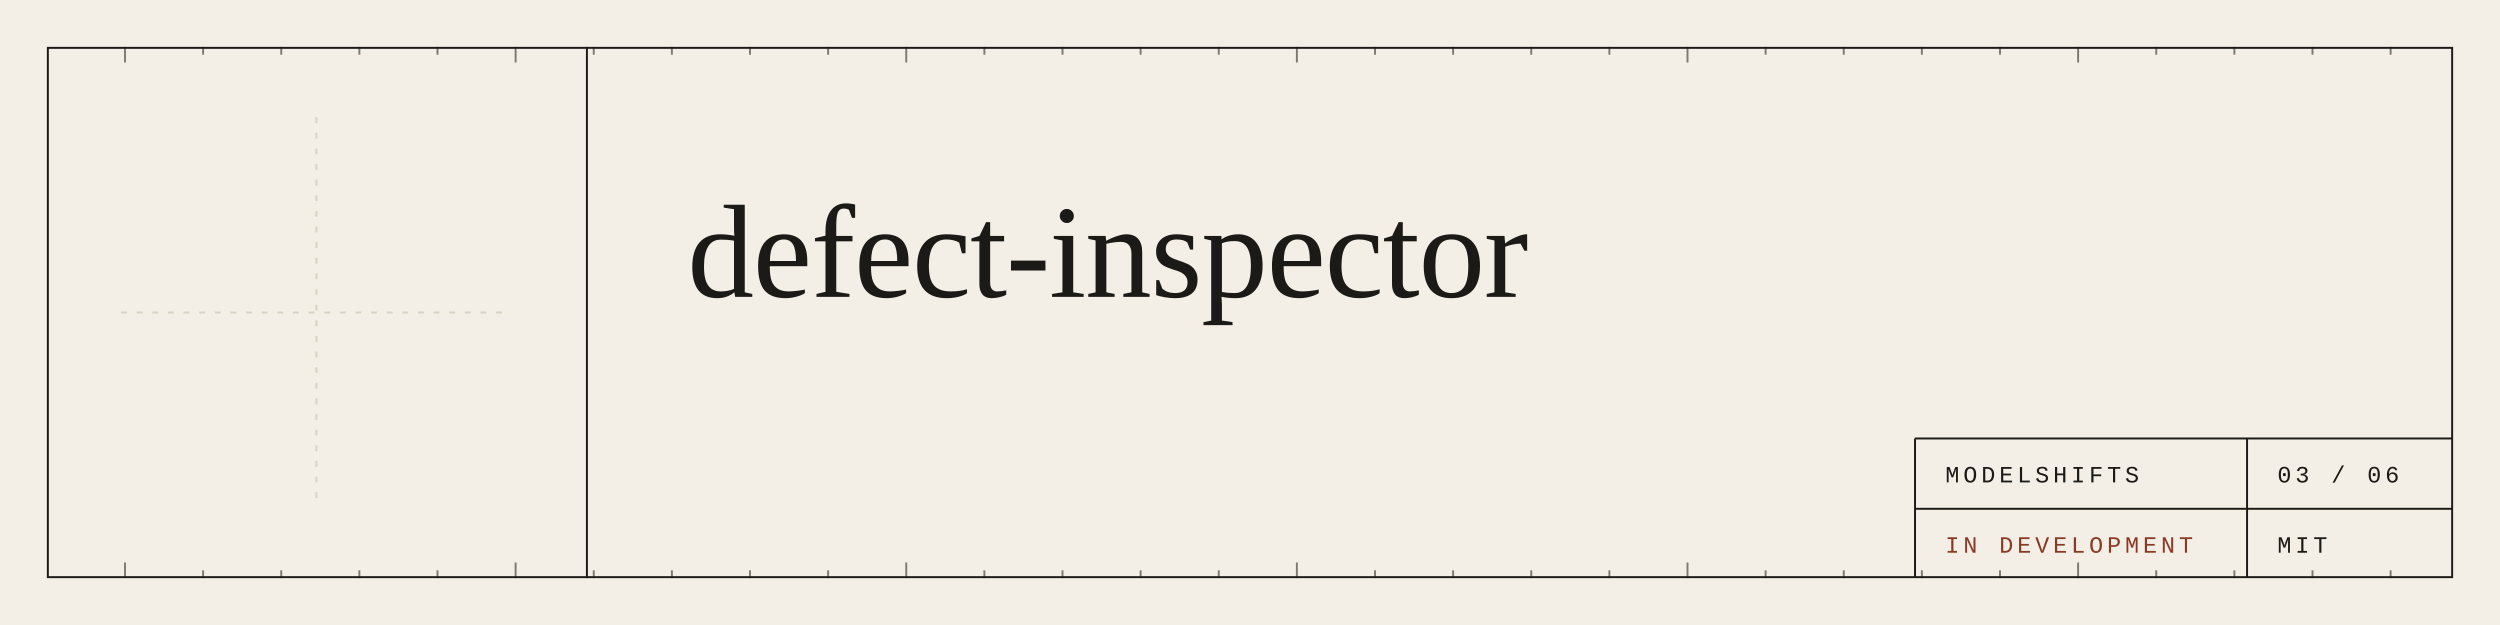
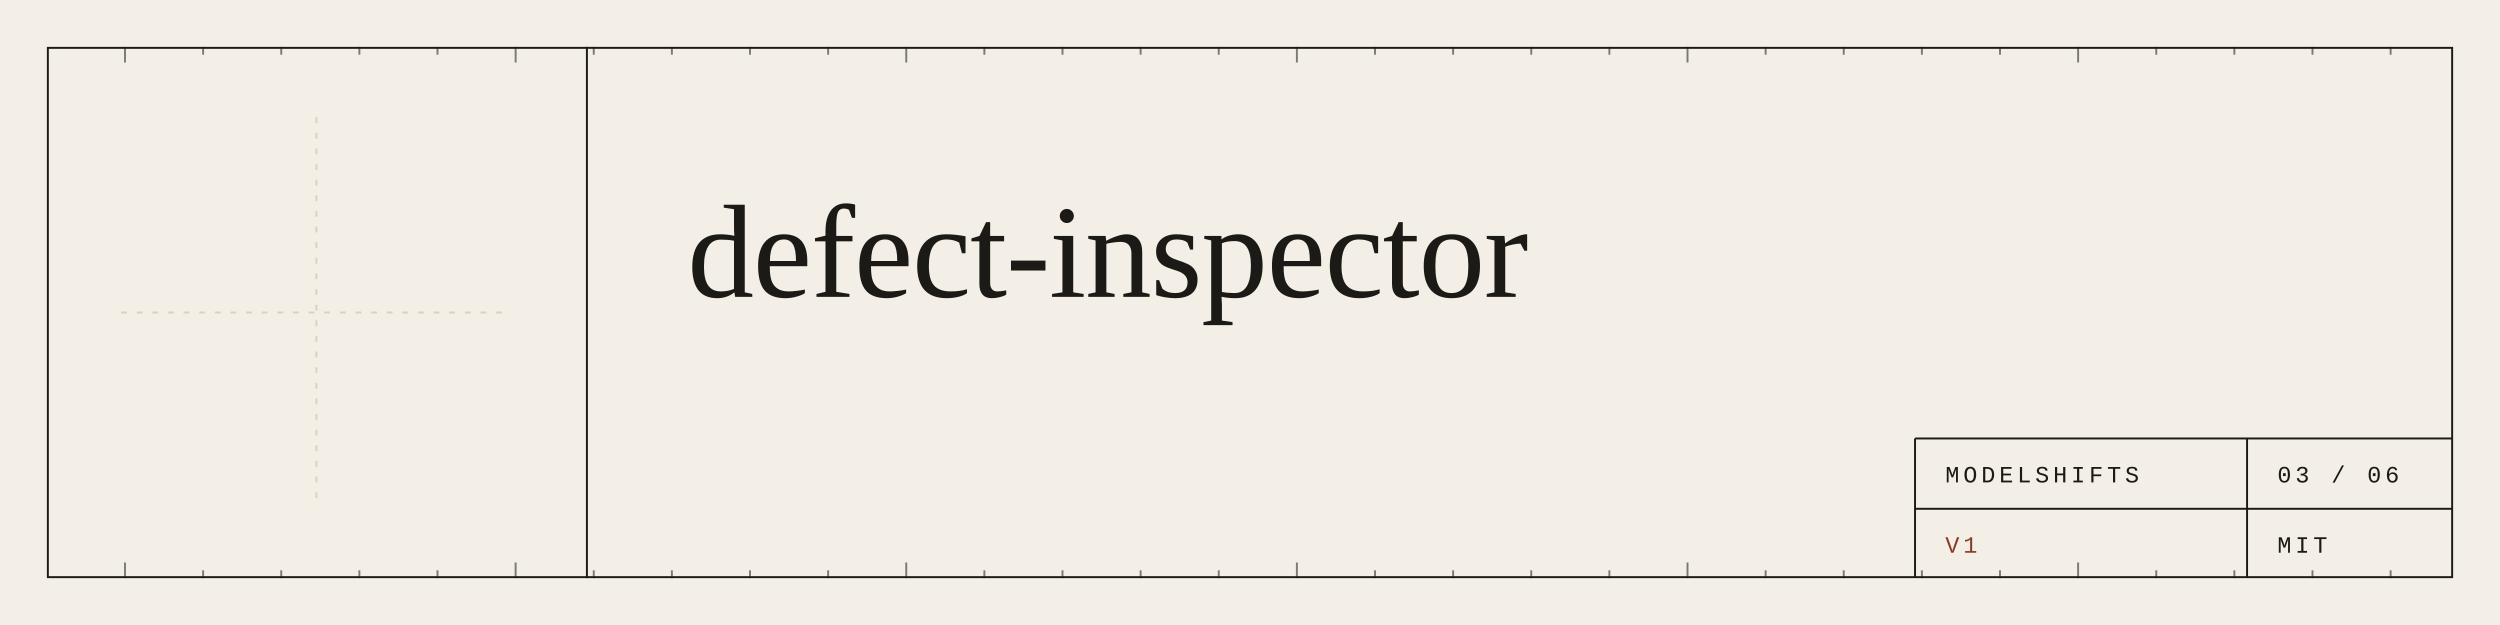
<svg xmlns="http://www.w3.org/2000/svg" width="1280" height="320" viewBox="0 0 1280 320" role="img" aria-label="defect-inspector by Modelshifts">
  <style>
    .d{fill:none;stroke-linecap:round;stroke-linejoin:round;stroke-dasharray:1 2;stroke-dashoffset:1.02;opacity:0;animation:draw 10s cubic-bezier(.6,.05,.3,1) infinite}
    .u{stroke-dasharray:1 2;stroke-dashoffset:1.02;opacity:0;animation:draw 10s cubic-bezier(.6,.05,.3,1) infinite;animation-delay:2.4s}
    .t{opacity:0;animation:fade 10s ease infinite}
    @keyframes draw{0%{stroke-dashoffset:1.02;opacity:0}2%{opacity:1}16%{stroke-dashoffset:0}82%{stroke-dashoffset:0;opacity:1}92%,100%{stroke-dashoffset:0;opacity:0}}
    @keyframes fade{0%{opacity:0}8%,84%{opacity:1}94%,100%{opacity:0}}
    @media (prefers-reduced-motion: reduce){.d,.u,.t{animation:none;opacity:1;stroke-dashoffset:0}}
  </style>
  <rect width="1280" height="320" fill="#f3efe6" />
  <rect x="24.5" y="24.5" width="1231" height="271" fill="none" stroke="#1c1a17" stroke-width="1" />
  <path d="M64 24 v8 M64 296 v-8M104 24 v4 M104 296 v-4M144 24 v4 M144 296 v-4M184 24 v4 M184 296 v-4M224 24 v4 M224 296 v-4M264 24 v8 M264 296 v-8M304 24 v4 M304 296 v-4M344 24 v4 M344 296 v-4M384 24 v4 M384 296 v-4M424 24 v4 M424 296 v-4M464 24 v8 M464 296 v-8M504 24 v4 M504 296 v-4M544 24 v4 M544 296 v-4M584 24 v4 M584 296 v-4M624 24 v4 M624 296 v-4M664 24 v8 M664 296 v-8M704 24 v4 M704 296 v-4M744 24 v4 M744 296 v-4M784 24 v4 M784 296 v-4M824 24 v4 M824 296 v-4M864 24 v8 M864 296 v-8M904 24 v4 M904 296 v-4M944 24 v4 M944 296 v-4M984 24 v4 M984 296 v-4M1024 24 v4 M1024 296 v-4M1064 24 v8 M1064 296 v-8M1104 24 v4 M1104 296 v-4M1144 24 v4 M1144 296 v-4M1184 24 v4 M1184 296 v-4M1224 24 v4 M1224 296 v-4" stroke="#1c1a17" stroke-width="1" opacity=".55" />
  <path d="M300.5 24 V296" stroke="#1c1a17" stroke-width="1" />
  <g fill="none" stroke="#d9d2c3" stroke-width="1">
    <path d="M62 160 H262 M162 60 V260" stroke-dasharray="3 5" />
  </g>
  <g transform="translate(62 60)">
    <path class="d" style="animation-delay:0.15s" pathLength="1" d="M22 60 V22 H60" stroke="#1c1a17" stroke-width="2.2" />
    <path class="d" style="animation-delay:0.37s" pathLength="1" d="M140 22 H178 V60" stroke="#1c1a17" stroke-width="2.2" />
    <path class="d" style="animation-delay:0.59s" pathLength="1" d="M178 140 V178 H140" stroke="#1c1a17" stroke-width="2.2" />
    <path class="d" style="animation-delay:0.81s" pathLength="1" d="M60 178 H22 V140" stroke="#1c1a17" stroke-width="2.2" />
    <path class="d" style="animation-delay:1.03s" pathLength="1" d="M100 70 V88 M100 112 V130 M70 100 H88 M112 100 H130" stroke="#1c1a17" stroke-width="2.2" />
    <path class="d" style="animation-delay:1.25s" pathLength="1" d="M48 150 C80 130 110 160 152 128" stroke="#1c1a17" stroke-width="2.2" />
    <path class="d" style="animation-delay:1.47s" pathLength="1" d="M136 64 m-16 0 a16 16 0 1 0 32 0 a16 16 0 1 0 -32 0" stroke="#8a3a24" stroke-width="2.6" />
    <path class="d" style="animation-delay:1.69s" pathLength="1" d="M148 76 L164 92" stroke="#8a3a24" stroke-width="2.6" />
  </g>
  <text x="352" y="152" font-family="Georgia, 'Times New Roman', Times, serif" font-size="68" fill="#1c1a17" letter-spacing="-0.5">defect-inspector</text>
  <path class="u" pathLength="1" d="M354 184 H474" stroke="#8a3a24" stroke-width="3" fill="none" stroke-linecap="round" />
  <text class="t" style="animation-delay:2.6s" x="354" y="226" font-family="'SFMono-Regular', Menlo, Consolas, 'Liberation Mono', monospace" font-size="15" fill="#8a3a24" letter-spacing="3">VISION</text>
  <g font-family="'SFMono-Regular', Menlo, Consolas, 'Liberation Mono', monospace" font-size="12" fill="#1c1a17" letter-spacing="2">
    <path d="M980.5 224.5 H1255.5 M980.5 224.5 V295.5 M1150.5 224.5 V295.5 M980.5 260.5 H1255.5" stroke="#1c1a17" stroke-width="1" fill="none" />
    <text x="996" y="247">MODELSHIFTS</text>
    <text x="1166" y="247">03 / 06</text>
-     <text x="996" y="283" fill="#8a3a24">IN DEVELOPMENT</text>
+     <text x="996" y="283" fill="#8a3a24">V1</text>
    <text x="1166" y="283">MIT</text>
  </g>
</svg>
